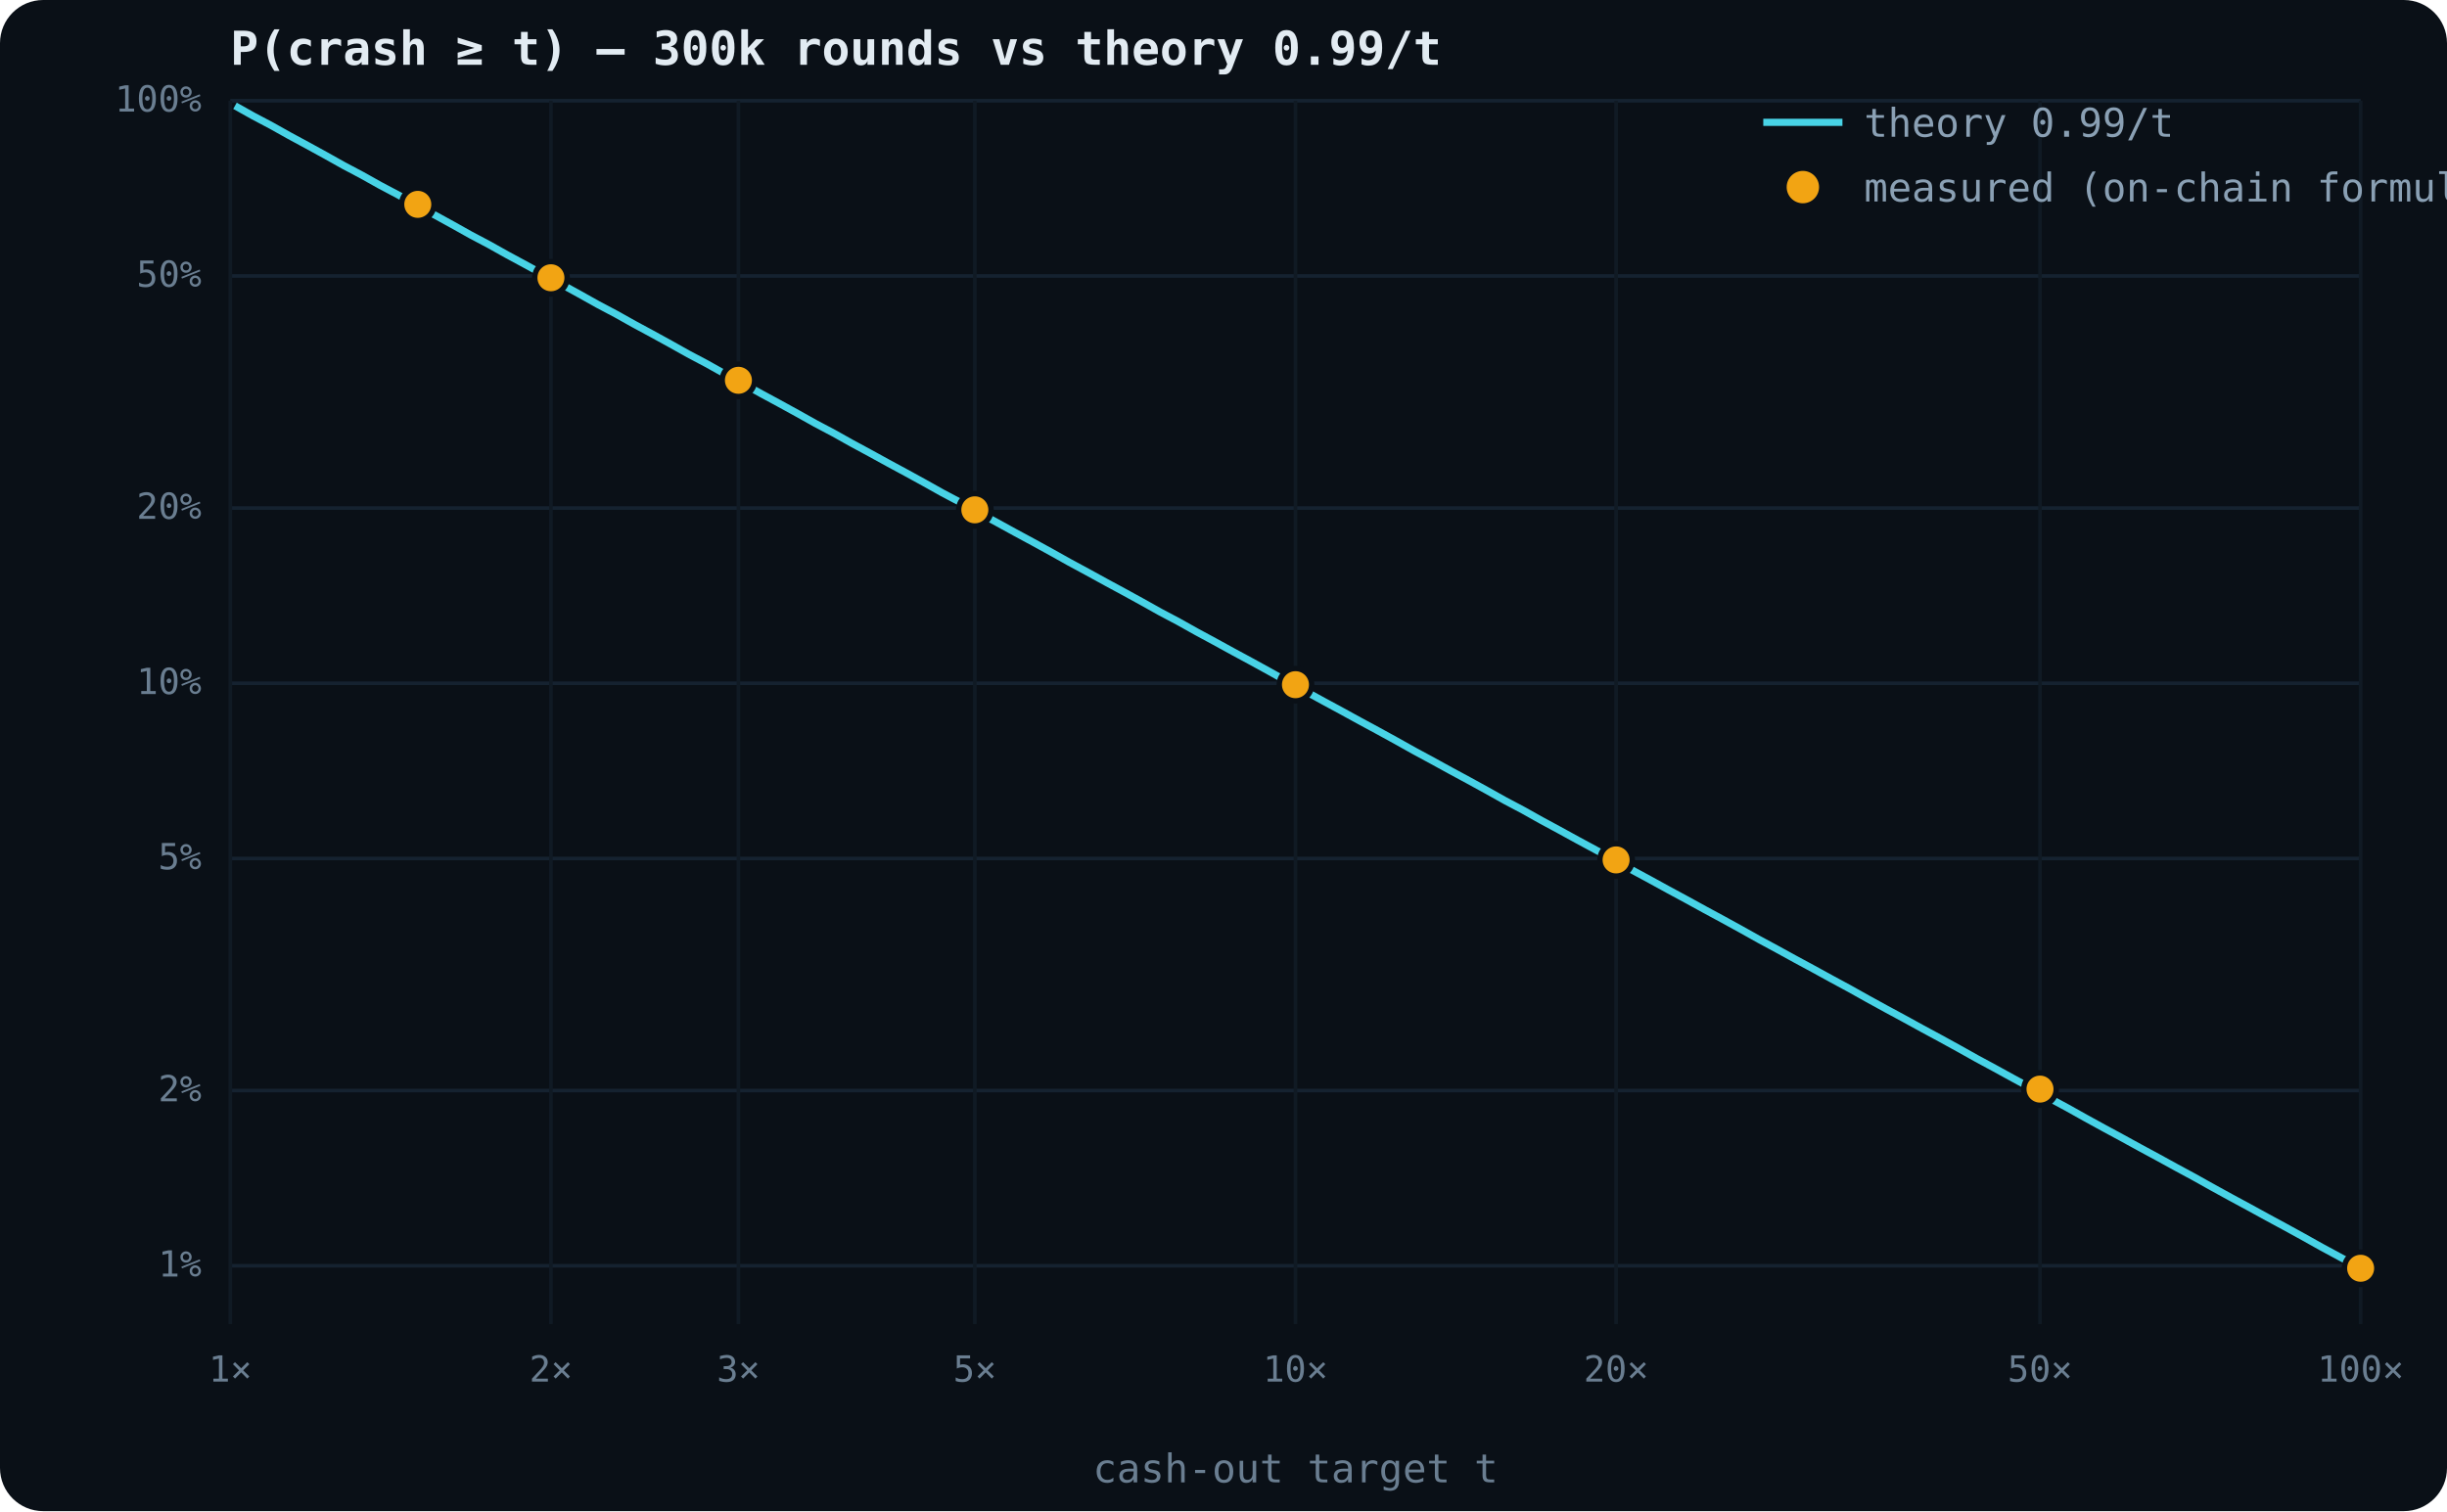
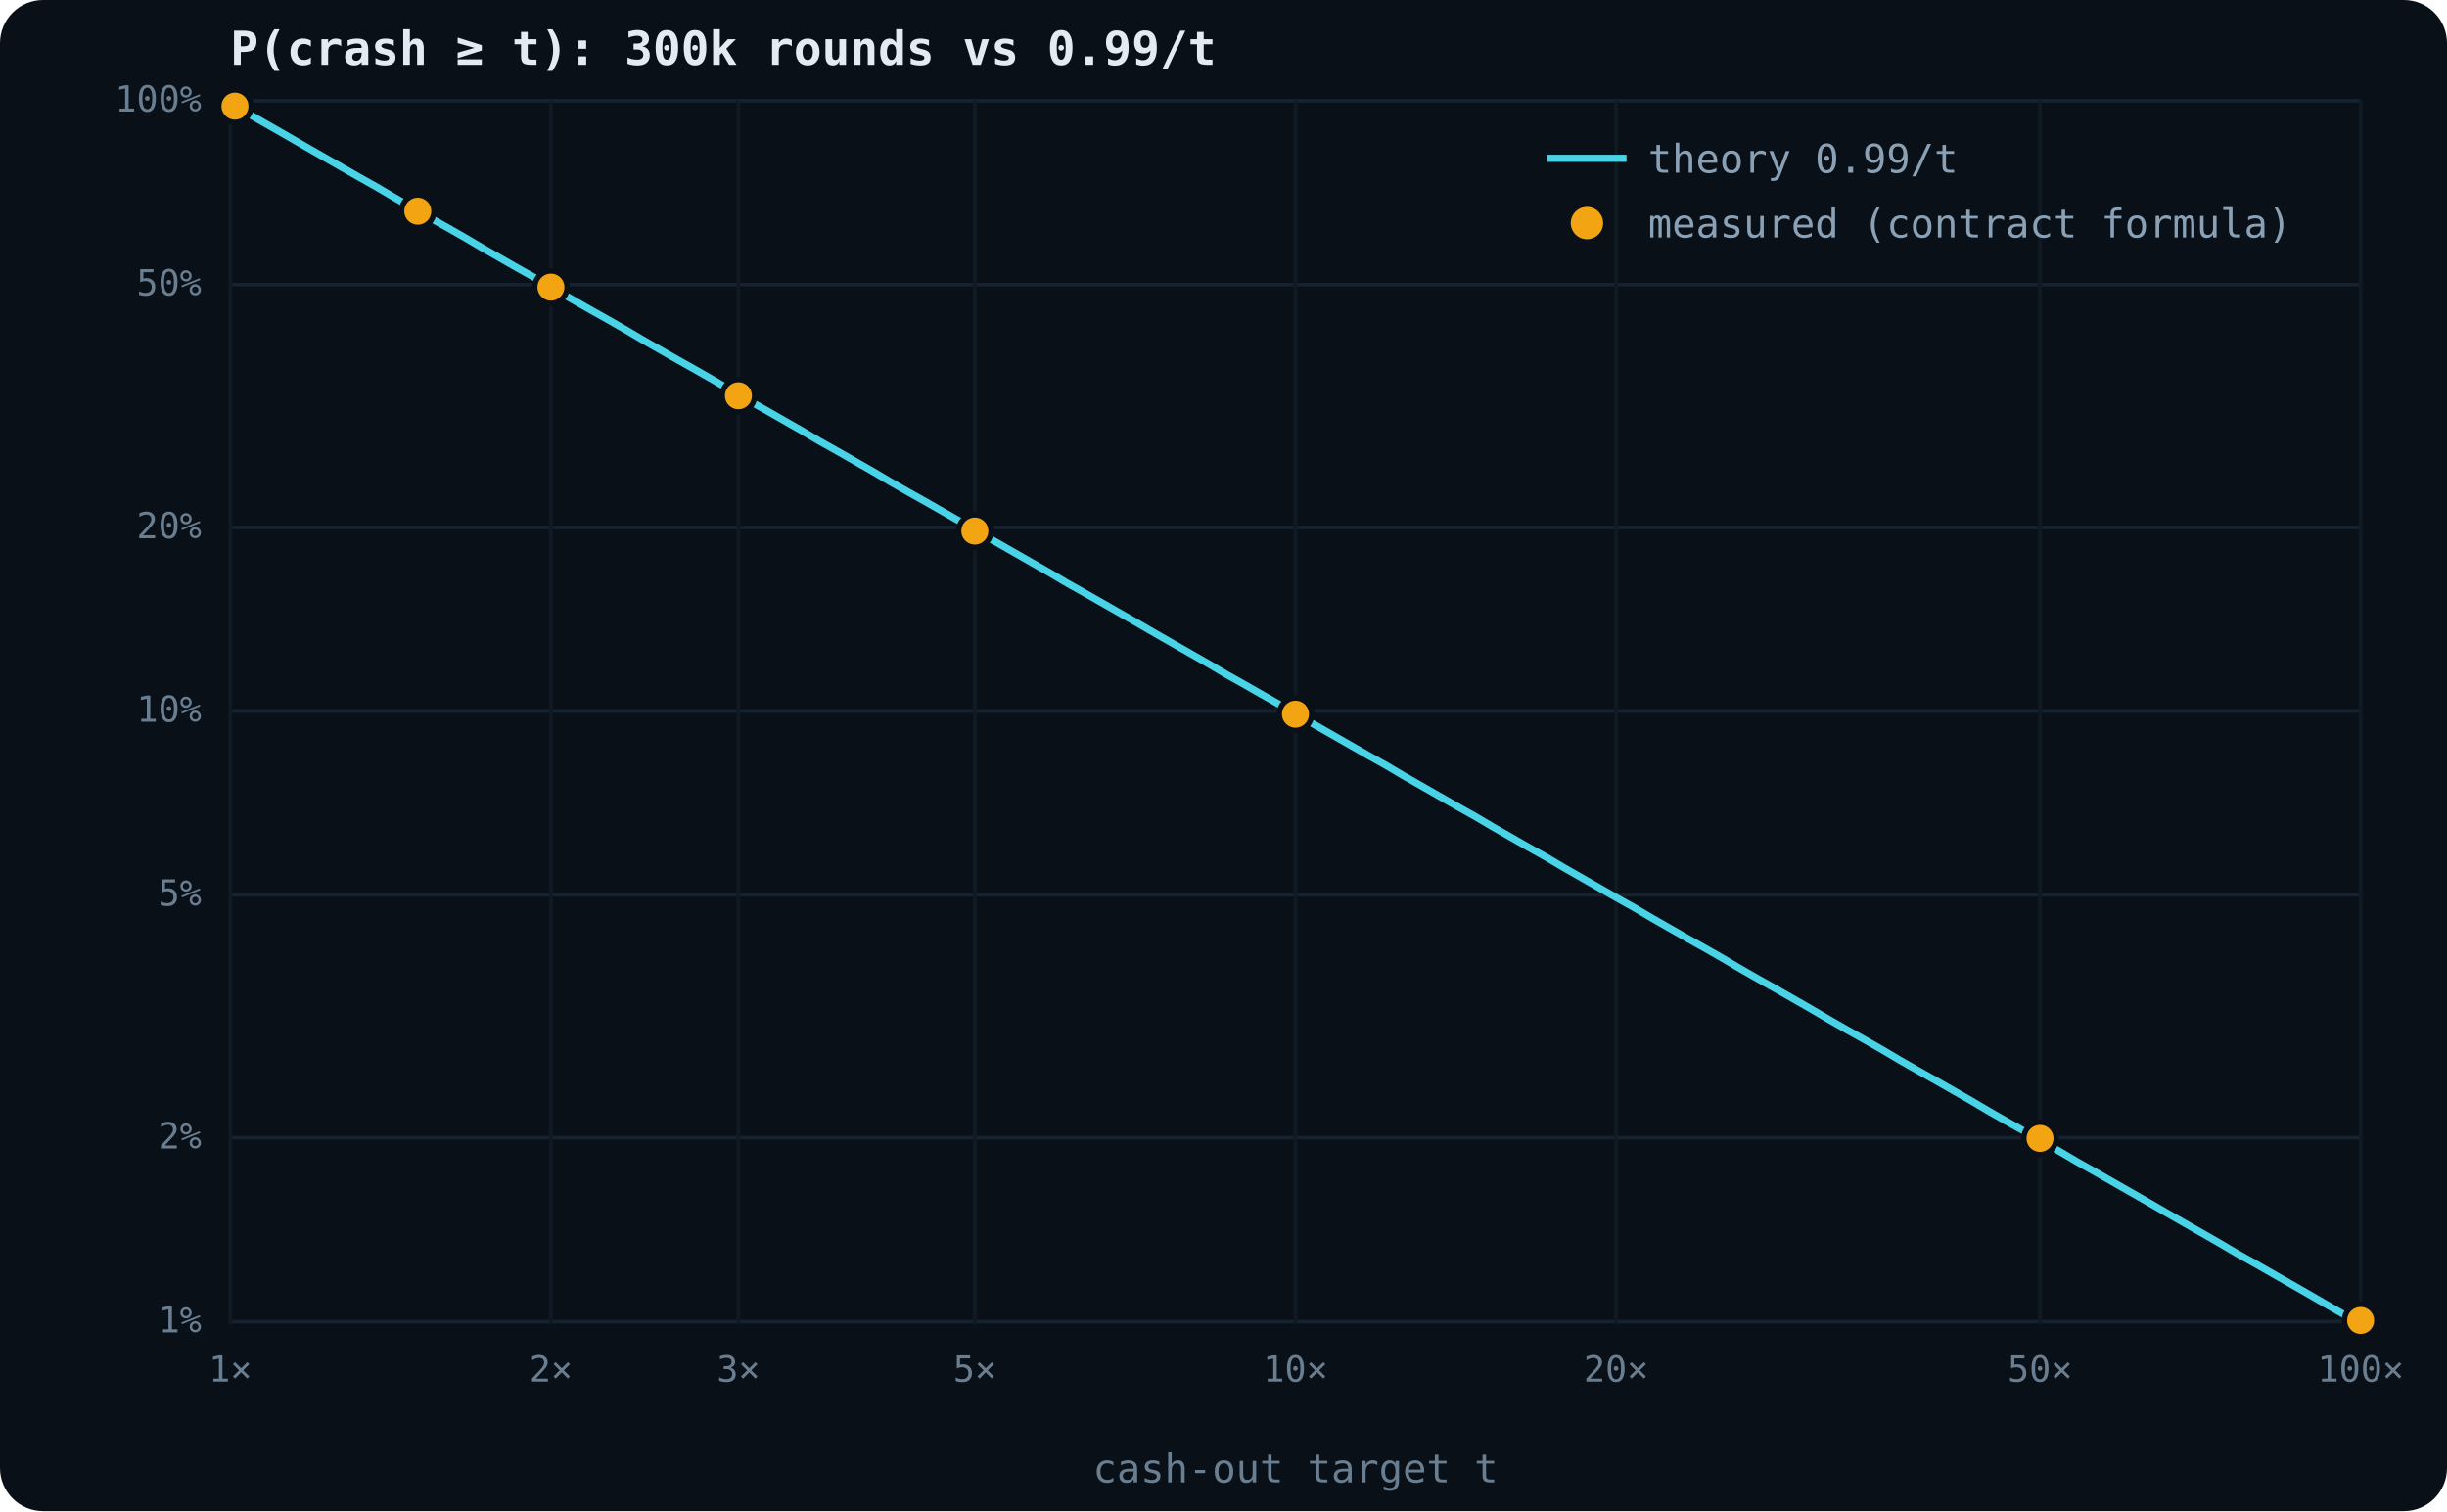
<svg xmlns="http://www.w3.org/2000/svg" width="680" height="420" viewBox="0 0 680 420" font-family="ui-monospace,Consolas,monospace">
  <rect width="680" height="420" fill="#0a1017" rx="12" />
-   <text x="64" y="18" fill="#e2ebf2" font-size="13" font-weight="700">P(crash ≥ t) — 300k rounds vs theory 0.99/t</text>
+   <text x="64" y="18" fill="#e2ebf2" font-size="13" font-weight="700">P(crash ≥ t): 300k rounds vs 0.99/t</text>
  <line x1="64" y1="28.0" x2="656" y2="28.0" stroke="#152230" stroke-width="1" />
  <text x="56" y="31.0" fill="#6a7e91" font-size="10" text-anchor="end">100%</text>
-   <line x1="64" y1="76.7" x2="656" y2="76.7" stroke="#152230" stroke-width="1" />
-   <text x="56" y="79.7" fill="#6a7e91" font-size="10" text-anchor="end">50%</text>
-   <line x1="64" y1="141.2" x2="656" y2="141.2" stroke="#152230" stroke-width="1" />
-   <text x="56" y="144.2" fill="#6a7e91" font-size="10" text-anchor="end">20%</text>
-   <line x1="64" y1="189.9" x2="656" y2="189.9" stroke="#152230" stroke-width="1" />
-   <text x="56" y="192.9" fill="#6a7e91" font-size="10" text-anchor="end">10%</text>
-   <line x1="64" y1="238.6" x2="656" y2="238.6" stroke="#152230" stroke-width="1" />
-   <text x="56" y="241.6" fill="#6a7e91" font-size="10" text-anchor="end">5%</text>
-   <line x1="64" y1="303.1" x2="656" y2="303.1" stroke="#152230" stroke-width="1" />
-   <text x="56" y="306.1" fill="#6a7e91" font-size="10" text-anchor="end">2%</text>
-   <line x1="64" y1="351.8" x2="656" y2="351.8" stroke="#152230" stroke-width="1" />
-   <text x="56" y="354.8" fill="#6a7e91" font-size="10" text-anchor="end">1%</text>
+   <line x1="64" y1="79.1" x2="656" y2="79.1" stroke="#152230" stroke-width="1" />
+   <text x="56" y="82.1" fill="#6a7e91" font-size="10" text-anchor="end">50%</text>
+   <line x1="64" y1="146.6" x2="656" y2="146.6" stroke="#152230" stroke-width="1" />
+   <text x="56" y="149.6" fill="#6a7e91" font-size="10" text-anchor="end">20%</text>
+   <line x1="64" y1="197.6" x2="656" y2="197.6" stroke="#152230" stroke-width="1" />
+   <text x="56" y="200.6" fill="#6a7e91" font-size="10" text-anchor="end">10%</text>
+   <line x1="64" y1="248.7" x2="656" y2="248.7" stroke="#152230" stroke-width="1" />
+   <text x="56" y="251.7" fill="#6a7e91" font-size="10" text-anchor="end">5%</text>
+   <line x1="64" y1="316.2" x2="656" y2="316.2" stroke="#152230" stroke-width="1" />
+   <text x="56" y="319.2" fill="#6a7e91" font-size="10" text-anchor="end">2%</text>
+   <line x1="64" y1="367.3" x2="656" y2="367.3" stroke="#152230" stroke-width="1" />
+   <text x="56" y="370.3" fill="#6a7e91" font-size="10" text-anchor="end">1%</text>
  <line x1="64.0" y1="28" x2="64.0" y2="368" stroke="#101a24" stroke-width="1" />
  <text x="64.0" y="384" fill="#6a7e91" font-size="10" text-anchor="middle">1×</text>
  <line x1="153.1" y1="28" x2="153.1" y2="368" stroke="#101a24" stroke-width="1" />
  <text x="153.1" y="384" fill="#6a7e91" font-size="10" text-anchor="middle">2×</text>
  <line x1="205.2" y1="28" x2="205.2" y2="368" stroke="#101a24" stroke-width="1" />
  <text x="205.2" y="384" fill="#6a7e91" font-size="10" text-anchor="middle">3×</text>
  <line x1="270.9" y1="28" x2="270.9" y2="368" stroke="#101a24" stroke-width="1" />
  <text x="270.9" y="384" fill="#6a7e91" font-size="10" text-anchor="middle">5×</text>
  <line x1="360.0" y1="28" x2="360.0" y2="368" stroke="#101a24" stroke-width="1" />
  <text x="360.0" y="384" fill="#6a7e91" font-size="10" text-anchor="middle">10×</text>
  <line x1="449.1" y1="28" x2="449.1" y2="368" stroke="#101a24" stroke-width="1" />
  <text x="449.1" y="384" fill="#6a7e91" font-size="10" text-anchor="middle">20×</text>
  <line x1="566.9" y1="28" x2="566.9" y2="368" stroke="#101a24" stroke-width="1" />
  <text x="566.9" y="384" fill="#6a7e91" font-size="10" text-anchor="middle">50×</text>
  <line x1="656.0" y1="28" x2="656.0" y2="368" stroke="#101a24" stroke-width="1" />
  <text x="656.0" y="384" fill="#6a7e91" font-size="10" text-anchor="middle">100×</text>
  <text x="360.0" y="412" fill="#6a7e91" font-size="11" text-anchor="middle">cash-out target t</text>
-   <polyline points="65.3,29.4 70.3,32.2 75.4,34.9 80.4,37.7 85.4,40.4 90.5,43.2 95.5,46.0 100.6,48.7 105.6,51.5 110.7,54.2 115.7,57.0 120.7,59.7 125.8,62.5 130.8,65.3 135.9,68.0 140.9,70.8 145.9,73.5 151.0,76.3 156.0,79.0 161.1,81.8 166.1,84.6 171.2,87.3 176.2,90.1 181.2,92.8 186.3,95.6 191.3,98.4 196.4,101.1 201.4,103.9 206.5,106.6 211.5,109.4 216.5,112.1 221.6,114.9 226.6,117.7 231.7,120.4 236.7,123.2 241.7,125.9 246.8,128.7 251.8,131.4 256.9,134.2 261.9,137.0 267.0,139.7 272.0,142.5 277.0,145.2 282.1,148.0 287.1,150.7 292.2,153.5 297.2,156.3 302.2,159.0 307.3,161.8 312.3,164.5 317.4,167.3 322.4,170.1 327.5,172.8 332.5,175.6 337.5,178.3 342.6,181.1 347.6,183.8 352.7,186.6 357.7,189.4 362.7,192.1 367.8,194.9 372.8,197.6 377.9,200.4 382.9,203.1 388.0,205.9 393.0,208.7 398.0,211.4 403.1,214.2 408.1,216.9 413.2,219.7 418.2,222.5 423.3,225.2 428.3,228.0 433.3,230.7 438.4,233.5 443.4,236.2 448.5,239.0 453.5,241.8 458.5,244.5 463.6,247.3 468.6,250.0 473.7,252.8 478.7,255.5 483.8,258.3 488.8,261.1 493.8,263.8 498.9,266.6 503.9,269.3 509.0,272.1 514.0,274.8 519.0,277.6 524.1,280.4 529.1,283.1 534.2,285.9 539.2,288.6 544.3,291.4 549.3,294.2 554.3,296.9 559.4,299.7 564.4,302.4 569.5,305.2 574.5,307.9 579.5,310.7 584.6,313.5 589.6,316.2 594.7,319.0 599.7,321.7 604.8,324.5 609.8,327.2 614.8,330.0 619.9,332.8 624.9,335.5 630.0,338.3 635.0,341.0 640.1,343.8 645.1,346.6 650.1,349.3 655.2,352.1" fill="none" stroke="#48d3e6" stroke-width="2" />
-   <circle cx="116.1" cy="56.8" r="4.5" fill="#f2a413" stroke="#0a1017" stroke-width="1.5" />
-   <circle cx="153.1" cy="77.2" r="4.5" fill="#f2a413" stroke="#0a1017" stroke-width="1.5" />
-   <circle cx="205.2" cy="105.7" r="4.5" fill="#f2a413" stroke="#0a1017" stroke-width="1.5" />
-   <circle cx="270.9" cy="141.7" r="4.5" fill="#f2a413" stroke="#0a1017" stroke-width="1.5" />
-   <circle cx="360.0" cy="190.3" r="4.5" fill="#f2a413" stroke="#0a1017" stroke-width="1.5" />
-   <circle cx="449.1" cy="239.0" r="4.5" fill="#f2a413" stroke="#0a1017" stroke-width="1.5" />
-   <circle cx="566.9" cy="302.7" r="4.5" fill="#f2a413" stroke="#0a1017" stroke-width="1.5" />
-   <circle cx="656.0" cy="352.5" r="4.5" fill="#f2a413" stroke="#0a1017" stroke-width="1.5" />
-   <line x1="490" y1="34" x2="512" y2="34" stroke="#48d3e6" stroke-width="2" />
-   <text x="518" y="38" fill="#8aa0b4" font-size="11">theory 0.99/t</text>
-   <circle cx="501" cy="52" r="4.5" fill="#f2a413" />
-   <text x="518" y="56" fill="#8aa0b4" font-size="11">measured (on-chain formula)</text>
+   <polyline points="65.3,29.5 70.2,32.3 75.1,35.1 80.0,37.9 85.0,40.8 89.9,43.6 94.8,46.4 99.7,49.2 104.7,52.0 109.6,54.9 114.5,57.7 119.4,60.5 124.4,63.3 129.3,66.1 134.2,69.0 139.1,71.8 144.0,74.6 149.0,77.4 153.9,80.3 158.8,83.1 163.7,85.9 168.7,88.7 173.6,91.5 178.5,94.4 183.4,97.2 188.3,100.0 193.3,102.8 198.2,105.6 203.1,108.5 208.0,111.3 213.0,114.1 217.9,116.9 222.8,119.7 227.7,122.6 232.7,125.4 237.6,128.2 242.5,131.0 247.4,133.9 252.3,136.7 257.3,139.5 262.2,142.3 267.1,145.1 272.0,148.0 277.0,150.8 281.9,153.6 286.8,156.4 291.7,159.2 296.6,162.1 301.6,164.9 306.5,167.7 311.4,170.5 316.3,173.3 321.3,176.2 326.2,179.0 331.1,181.8 336.0,184.6 340.9,187.5 345.9,190.3 350.8,193.1 355.7,195.9 360.6,198.7 365.6,201.6 370.5,204.4 375.4,207.2 380.3,210.0 385.3,212.8 390.2,215.7 395.1,218.5 400.0,221.3 404.9,224.1 409.9,226.9 414.8,229.8 419.7,232.6 424.6,235.4 429.6,238.2 434.5,241.1 439.4,243.9 444.3,246.7 449.2,249.5 454.2,252.3 459.1,255.2 464.0,258.0 468.9,260.8 473.9,263.6 478.8,266.4 483.7,269.3 488.6,272.1 493.6,274.9 498.5,277.7 503.4,280.5 508.3,283.4 513.2,286.2 518.2,289.0 523.1,291.8 528.0,294.7 532.9,297.5 537.9,300.3 542.8,303.1 547.7,305.9 552.6,308.8 557.5,311.6 562.5,314.4 567.4,317.2 572.3,320.0 577.2,322.9 582.2,325.7 587.1,328.5 592.0,331.3 596.9,334.1 601.9,337.0 606.8,339.8 611.7,342.6 616.6,345.4 621.5,348.3 626.5,351.1 631.4,353.9 636.3,356.7 641.2,359.5 646.2,362.4 651.1,365.2 656.0,368.0" fill="none" stroke="#48d3e6" stroke-width="2" />
+   <circle cx="65.3" cy="29.5" r="4.5" fill="#f2a413" stroke="#0a1017" stroke-width="1.5" />
+   <circle cx="116.1" cy="58.7" r="4.5" fill="#f2a413" stroke="#0a1017" stroke-width="1.5" />
+   <circle cx="153.1" cy="79.8" r="4.5" fill="#f2a413" stroke="#0a1017" stroke-width="1.5" />
+   <circle cx="205.2" cy="110.0" r="4.5" fill="#f2a413" stroke="#0a1017" stroke-width="1.5" />
+   <circle cx="270.9" cy="147.6" r="4.5" fill="#f2a413" stroke="#0a1017" stroke-width="1.5" />
+   <circle cx="360.0" cy="198.5" r="4.5" fill="#f2a413" stroke="#0a1017" stroke-width="1.5" />
+   <circle cx="566.9" cy="316.4" r="4.5" fill="#f2a413" stroke="#0a1017" stroke-width="1.5" />
+   <circle cx="656.0" cy="367.0" r="4.5" fill="#f2a413" stroke="#0a1017" stroke-width="1.5" />
+   <line x1="430" y1="44" x2="452" y2="44" stroke="#48d3e6" stroke-width="2" />
+   <text x="458" y="48" fill="#8aa0b4" font-size="11">theory 0.99/t</text>
+   <circle cx="441" cy="62" r="4.5" fill="#f2a413" />
+   <text x="458" y="66" fill="#8aa0b4" font-size="11">measured (contract formula)</text>
</svg>
